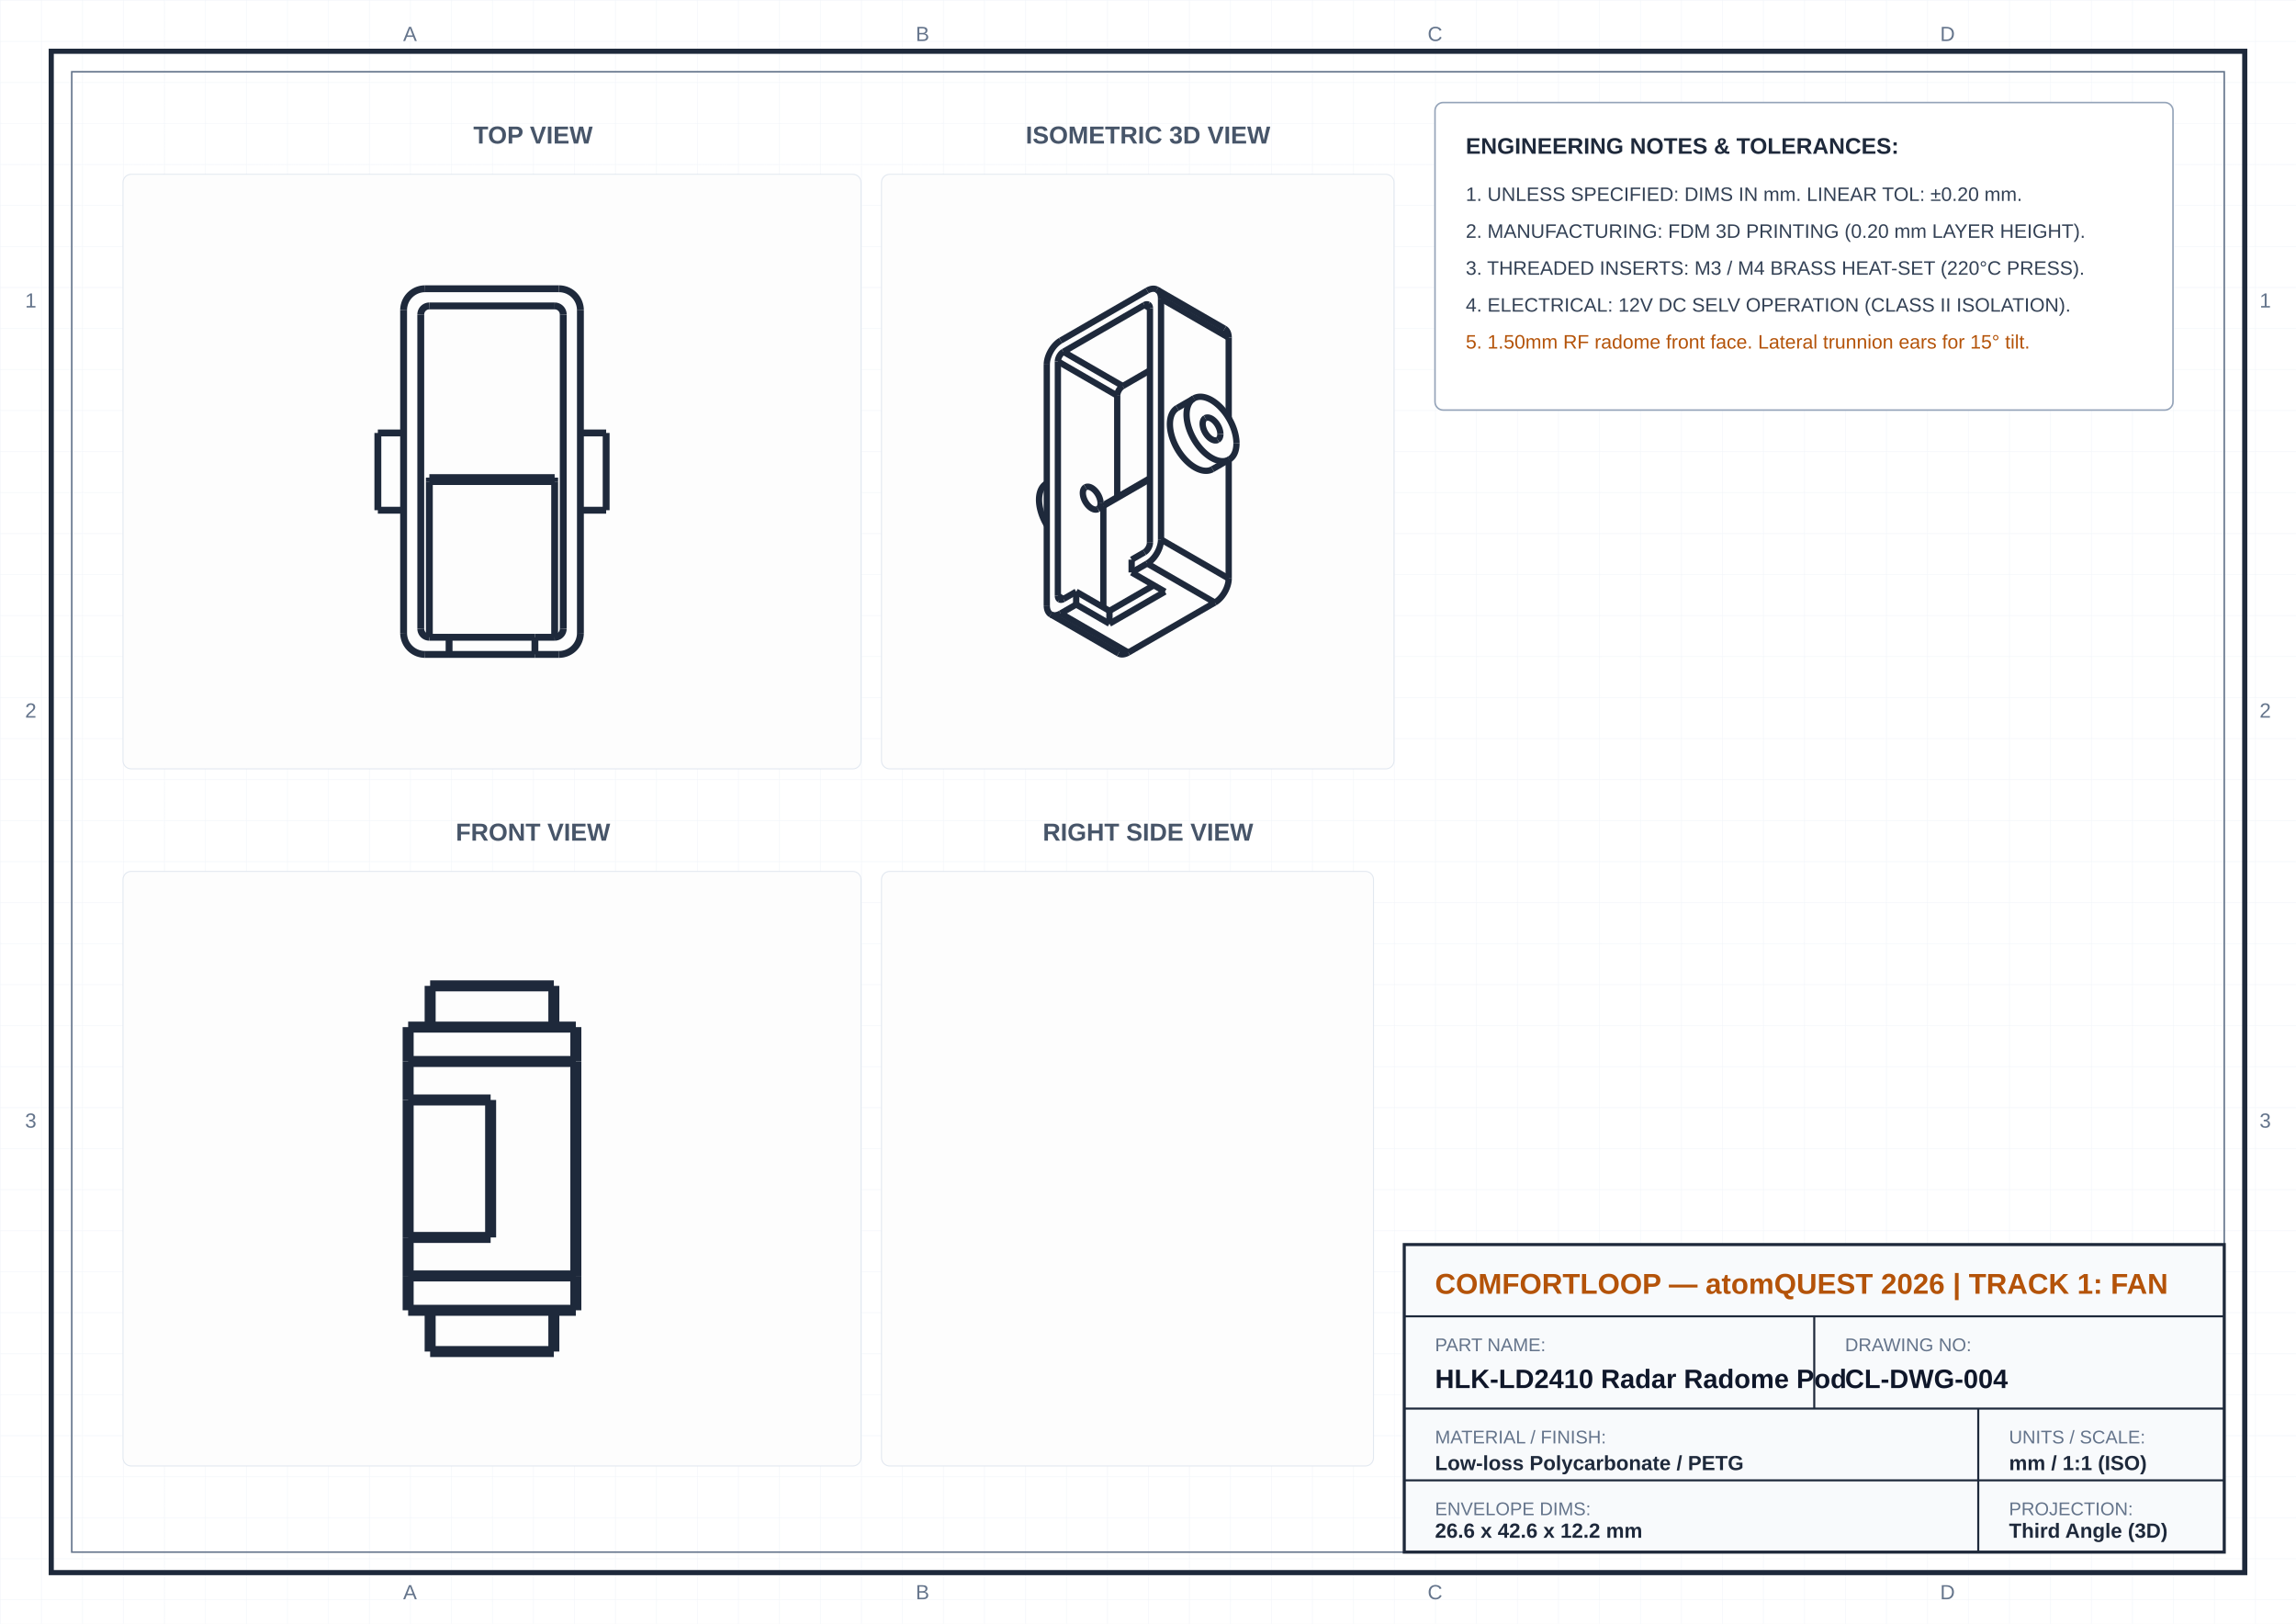
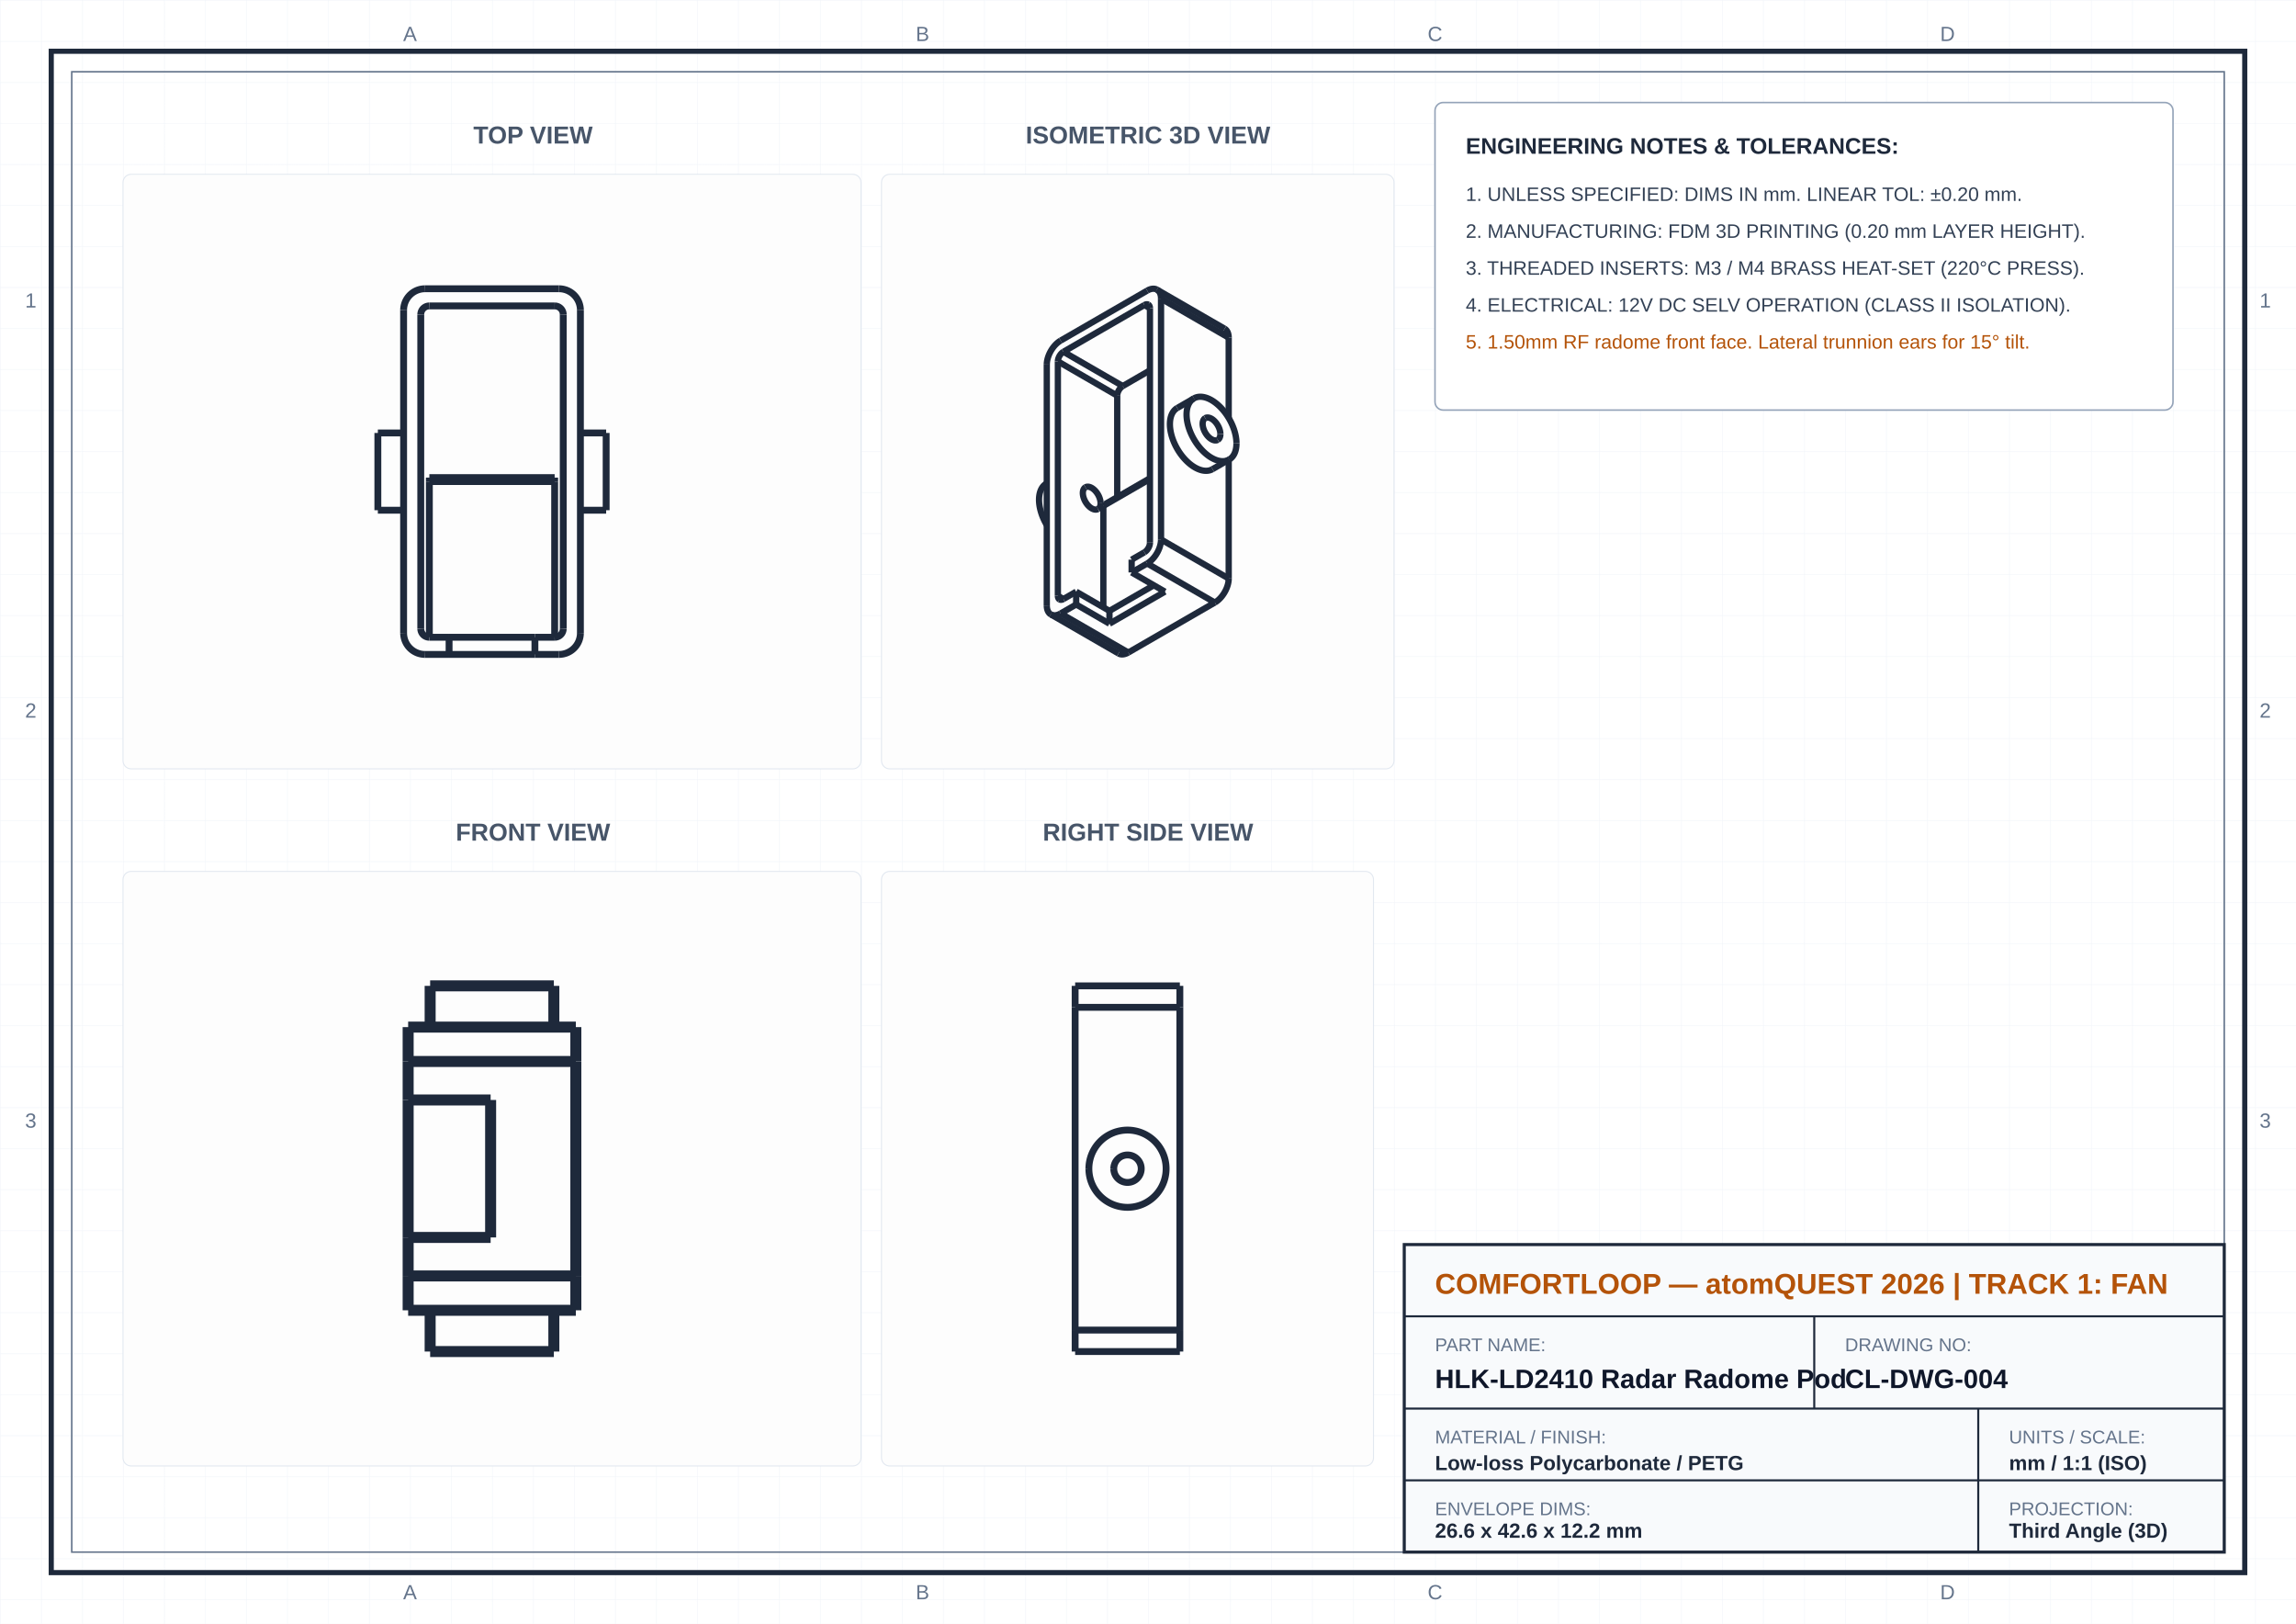
<svg xmlns="http://www.w3.org/2000/svg" viewBox="0 0 1120 792" width="100%" height="100%" style="background:#ffffff; font-family:'Helvetica Neue', Arial, sans-serif;">
  <defs>
    <pattern id="grid" width="20" height="20" patternUnits="userSpaceOnUse">
      <path d="M 20 0 L 0 0 0 20" fill="none" stroke="#f1f5f9" stroke-width="0.5" />
    </pattern>
    <marker id="arrow" viewBox="0 0 10 10" refX="5" refY="5" markerWidth="6" markerHeight="6" orient="auto-start-reverse">
      <path d="M 0 1.5 L 10 5 L 0 8.5 z" fill="#b45309" />
    </marker>
  </defs>
  <rect width="1120" height="792" fill="#ffffff" />
  <rect width="1120" height="792" fill="url(#grid)" />
  <rect x="25" y="25" width="1070" height="742" fill="none" stroke="#1e293b" stroke-width="2.5" />
  <rect x="35" y="35" width="1050" height="722" fill="none" stroke="#64748b" stroke-width="0.75" />
  <g font-size="10" fill="#64748b" text-anchor="middle">
    <text x="200" y="20">A</text>
    <text x="450" y="20">B</text>
    <text x="700" y="20">C</text>
    <text x="950" y="20">D</text>
    <text x="200" y="780">A</text>
    <text x="450" y="780">B</text>
    <text x="700" y="780">C</text>
    <text x="950" y="780">D</text>
    <text x="15" y="150">1</text>
    <text x="15" y="350">2</text>
    <text x="15" y="550">3</text>
    <text x="1105" y="150">1</text>
    <text x="1105" y="350">2</text>
    <text x="1105" y="550">3</text>
  </g>
  <g transform="translate(685, 607)">
    <rect width="400" height="150" fill="#f8fafc" stroke="#1e293b" stroke-width="1.5" />
    <line x1="0" y1="35" x2="400" y2="35" stroke="#1e293b" stroke-width="1.0" />
    <line x1="0" y1="80" x2="400" y2="80" stroke="#1e293b" stroke-width="1.0" />
    <line x1="0" y1="115" x2="400" y2="115" stroke="#1e293b" stroke-width="1.0" />
    <line x1="200" y1="35" x2="200" y2="80" stroke="#1e293b" stroke-width="1.0" />
    <line x1="280" y1="80" x2="280" y2="150" stroke="#1e293b" stroke-width="1.0" />
    <text x="15" y="24" font-size="14" font-weight="bold" fill="#b45309">COMFORTLOOP — atomQUEST 2026 | TRACK 1: FAN</text>
    <text x="15" y="52" font-size="9" fill="#64748b">PART NAME:</text>
    <text x="15" y="70" font-size="13" font-weight="bold" fill="#0f172a">HLK-LD2410 Radar Radome Pod</text>
    <text x="215" y="52" font-size="9" fill="#64748b">DRAWING NO:</text>
    <text x="215" y="70" font-size="13" font-weight="bold" fill="#0f172a">CL-DWG-004</text>
    <text x="15" y="97" font-size="9" fill="#64748b">MATERIAL / FINISH:</text>
    <text x="15" y="110" font-size="10" font-weight="600" fill="#1e293b">Low-loss Polycarbonate / PETG</text>
    <text x="295" y="97" font-size="9" fill="#64748b">UNITS / SCALE:</text>
    <text x="295" y="110" font-size="10" font-weight="600" fill="#1e293b">mm / 1:1 (ISO)</text>
    <text x="15" y="132" font-size="9" fill="#64748b">ENVELOPE DIMS:</text>
    <text x="15" y="143" font-size="10" font-weight="600" fill="#1e293b">26.6 x 42.6 x 12.2 mm</text>
    <text x="295" y="132" font-size="9" fill="#64748b">PROJECTION:</text>
    <text x="295" y="143" font-size="10" font-weight="600" fill="#1e293b">Third Angle (3D)</text>
  </g>
  <g transform="translate(700, 50)">
    <rect width="360" height="150" fill="#ffffff" stroke="#94a3b8" stroke-width="0.75" rx="4" />
    <text x="15" y="25" font-size="11" font-weight="bold" fill="#1e293b">ENGINEERING NOTES &amp; TOLERANCES:</text>
    <text x="15" y="48" font-size="9.5" fill="#334155">1. UNLESS SPECIFIED: DIMS IN mm. LINEAR TOL: ±0.20 mm.</text>
    <text x="15" y="66" font-size="9.5" fill="#334155">2. MANUFACTURING: FDM 3D PRINTING (0.20 mm LAYER HEIGHT).</text>
    <text x="15" y="84" font-size="9.5" fill="#334155">3. THREADED INSERTS: M3 / M4 BRASS HEAT-SET (220°C PRESS).</text>
    <text x="15" y="102" font-size="9.5" fill="#334155">4. ELECTRICAL: 12V DC SELV OPERATION (CLASS II ISOLATION).</text>
    <text x="15" y="120" font-size="9.5" fill="#b45309">5. 1.50mm RF radome front face. Lateral trunnion ears for 15° tilt.</text>
  </g>
  <text x="260" y="70" font-size="12" font-weight="bold" fill="#475569" text-anchor="middle">TOP VIEW</text>
  <text x="260" y="410" font-size="12" font-weight="bold" fill="#475569" text-anchor="middle">FRONT VIEW</text>
  <text x="560" y="410" font-size="12" font-weight="bold" fill="#475569" text-anchor="middle">RIGHT SIDE VIEW</text>
  <text x="560" y="70" font-size="12" font-weight="bold" fill="#475569" text-anchor="middle">ISOMETRIC 3D VIEW</text>
  <g transform="translate(60, 85)">
    <rect width="360" height="290" fill="#fdfdfd" stroke="#e2e8f0" stroke-width="0.5" rx="4" />
    <g transform="translate(124.32, 55.83)">
      <g transform="scale(4.18662, -4.18662)   translate(13.3,-21.3)" stroke-width="0.8" fill="none">
        <g stroke="rgb(160,160,160)" fill="none" stroke-dasharray="0.8,0.8">

       </g>
        <g stroke="rgb(30,41,59)" fill="none">
          <path d="M-10.3,-18.8 L-10.3,18.8 " />
          <path d="M-10.3,18.8 L-10.296,18.94 L-10.284,19.08 L-10.265,19.219 L-10.237,19.356 L-10.202,19.492 L-10.16,19.626 L-10.11,19.757 L-10.052,19.885 L-9.988,20.009 L-9.917,20.13 L-9.839,20.247 L-9.755,20.359 L-9.664,20.466 L-9.568,20.568 L-9.466,20.664 L-9.359,20.755 L-9.247,20.839 L-9.13,20.917 L-9.009,20.988 L-8.885,21.052 L-8.757,21.11 L-8.626,21.16 L-8.492,21.202 L-8.356,21.237 L-8.219,21.265 L-8.08,21.284 L-7.94,21.296 L-7.8,21.3 " />
          <path d="M-7.8,21.3 L7.8,21.3 " />
          <path d="M10.3,18.8 L10.296,18.94 L10.284,19.08 L10.265,19.219 L10.237,19.356 L10.202,19.492 L10.16,19.626 L10.11,19.757 L10.052,19.885 L9.988,20.009 L9.917,20.13 L9.839,20.247 L9.755,20.359 L9.664,20.466 L9.568,20.568 L9.466,20.664 L9.359,20.755 L9.247,20.839 L9.13,20.917 L9.009,20.988 L8.885,21.052 L8.757,21.11 L8.626,21.16 L8.492,21.202 L8.356,21.237 L8.219,21.265 L8.08,21.284 L7.94,21.296 L7.8,21.3 " />
          <path d="M10.3,-18.8 L10.3,18.8 " />
          <path d="M10.3,-18.8 L10.296,-18.94 L10.284,-19.08 L10.265,-19.219 L10.237,-19.356 L10.202,-19.492 L10.16,-19.626 L10.11,-19.757 L10.052,-19.885 L9.988,-20.009 L9.917,-20.13 L9.839,-20.247 L9.755,-20.359 L9.664,-20.466 L9.568,-20.568 L9.466,-20.664 L9.359,-20.755 L9.247,-20.839 L9.13,-20.917 L9.009,-20.988 L8.885,-21.052 L8.757,-21.11 L8.626,-21.16 L8.492,-21.202 L8.356,-21.237 L8.219,-21.265 L8.08,-21.284 L7.94,-21.296 L7.8,-21.3 " />
          <path d="M5.0,-21.3 L7.8,-21.3 " />
          <path d="M5.0,-21.3 L5.0,-19.3 " />
          <path d="M7.3,-19.3 L5.0,-19.3 " />
          <path d="M7.3,-19.3 L7.387,-19.296 L7.474,-19.285 L7.559,-19.266 L7.642,-19.24 L7.723,-19.206 L7.8,-19.166 L7.874,-19.119 L7.943,-19.066 L8.007,-19.007 L8.066,-18.943 L8.119,-18.874 L8.166,-18.8 L8.206,-18.723 L8.24,-18.642 L8.266,-18.559 L8.285,-18.474 L8.296,-18.387 L8.3,-18.3 " />
          <path d="M8.3,-18.3 L8.3,18.3 " />
          <path d="M8.3,18.3 L8.296,18.387 L8.285,18.474 L8.266,18.559 L8.24,18.642 L8.206,18.723 L8.166,18.8 L8.119,18.874 L8.066,18.943 L8.007,19.007 L7.943,19.066 L7.874,19.119 L7.8,19.166 L7.723,19.206 L7.642,19.24 L7.559,19.266 L7.474,19.285 L7.387,19.296 L7.3,19.3 " />
          <path d="M7.3,19.3 L-7.3,19.3 " />
          <path d="M-7.3,19.3 L-7.387,19.296 L-7.474,19.285 L-7.559,19.266 L-7.642,19.24 L-7.723,19.206 L-7.8,19.166 L-7.874,19.119 L-7.943,19.066 L-8.007,19.007 L-8.066,18.943 L-8.119,18.874 L-8.166,18.8 L-8.206,18.723 L-8.24,18.642 L-8.266,18.559 L-8.285,18.474 L-8.296,18.387 L-8.3,18.3 " />
          <path d="M-8.3,-18.3 L-8.3,18.3 " />
          <path d="M-8.3,-18.3 L-8.296,-18.387 L-8.285,-18.474 L-8.266,-18.559 L-8.24,-18.642 L-8.206,-18.723 L-8.166,-18.8 L-8.119,-18.874 L-8.066,-18.943 L-8.007,-19.007 L-7.943,-19.066 L-7.874,-19.119 L-7.8,-19.166 L-7.723,-19.206 L-7.642,-19.24 L-7.559,-19.266 L-7.474,-19.285 L-7.387,-19.296 L-7.3,-19.3 " />
          <path d="M-5.0,-19.3 L-7.3,-19.3 " />
          <path d="M-5.0,-21.3 L-5.0,-19.3 " />
          <path d="M-7.8,-21.3 L-5.0,-21.3 " />
          <path d="M-10.3,-18.8 L-10.296,-18.94 L-10.284,-19.08 L-10.265,-19.219 L-10.237,-19.356 L-10.202,-19.492 L-10.16,-19.626 L-10.11,-19.757 L-10.052,-19.885 L-9.988,-20.009 L-9.917,-20.13 L-9.839,-20.247 L-9.755,-20.359 L-9.664,-20.466 L-9.568,-20.568 L-9.466,-20.664 L-9.359,-20.755 L-9.247,-20.839 L-9.13,-20.917 L-9.009,-20.988 L-8.885,-21.052 L-8.757,-21.11 L-8.626,-21.16 L-8.492,-21.202 L-8.356,-21.237 L-8.219,-21.265 L-8.08,-21.284 L-7.94,-21.296 L-7.8,-21.3 " />
          <path d="M-13.3,4.5 L-13.3,4.387 L-13.3,4.054 L-13.3,3.518 L-13.3,2.806 L-13.3,1.952 L-13.3,1.001 L-13.3,5.51091059616309e-16 L-13.3,-1.001 L-13.3,-1.952 L-13.3,-2.806 L-13.3,-3.518 L-13.3,-4.054 L-13.3,-4.387 L-13.3,-4.5 " />
          <path d="M-5.0,-21.3 L5.0,-21.3 " />
          <path d="M-5.0,-19.3 L5.0,-19.3 " />
          <path d="M13.3,4.5 L13.3,4.387 L13.3,4.054 L13.3,3.518 L13.3,2.806 L13.3,1.952 L13.3,1.001 L13.3,5.51091059616309e-16 L13.3,-1.001 L13.3,-1.952 L13.3,-2.806 L13.3,-3.518 L13.3,-4.054 L13.3,-4.387 L13.3,-4.5 " />
          <path d="M-7.3,-19.3 L-7.3,-1.162 " />
          <path d="M-7.3,-1.162 L7.3,-1.162 " />
          <path d="M7.3,-19.3 L7.3,-1.162 " />
          <path d="M7.3,-1.162 L7.3,-1.133 L7.3,-1.104 L7.3,-1.074 L7.3,-1.043 L7.3,-1.011 L7.3,-0.979 L7.3,-0.946 L7.3,-0.913 L7.3,-0.879 L7.3,-0.844 L7.3,-0.809 L7.3,-0.773 L7.3,-0.737 L7.3,-0.7 " />
          <path d="M-7.3,-1.162 L-7.3,-1.133 L-7.3,-1.104 L-7.3,-1.074 L-7.3,-1.043 L-7.3,-1.011 L-7.3,-0.979 L-7.3,-0.946 L-7.3,-0.913 L-7.3,-0.879 L-7.3,-0.844 L-7.3,-0.809 L-7.3,-0.773 L-7.3,-0.737 L-7.3,-0.7 " />
          <path d="M-7.3,-0.7 L7.3,-0.7 " />
          <path d="M-13.3,-4.5 L-10.3,-4.5 " />
          <path d="M-13.3,4.5 L-10.3,4.5 " />
          <path d="M10.3,-4.5 L13.3,-4.5 " />
          <path d="M10.3,4.5 L13.3,4.5 " />
        </g>
      </g>
    </g>
  </g>
  <g transform="translate(60, 425)">
    <rect width="360" height="290" fill="#fdfdfd" stroke="#e2e8f0" stroke-width="0.5" rx="4" />
    <g transform="translate(139.10, 55.83)">
      <g transform="scale(6.704887, -6.704887)   translate(12.2,-13.3)" stroke-width="0.8" fill="none">
        <g stroke="rgb(160,160,160)" fill="none" stroke-dasharray="0.8,0.8">

       </g>
        <g stroke="rgb(30,41,59)" fill="none">
          <path d="M0.0,-10.3 L-12.2,-10.3 " />
          <path d="M-12.2,10.3 L-12.2,10.284 L-12.2,10.237 L-12.2,10.16 L-12.2,10.052 L-12.2,9.917 L-12.2,9.755 L-12.2,9.568 L-12.2,9.359 L-12.2,9.13 L-12.2,8.885 L-12.2,8.626 L-12.2,8.356 L-12.2,8.08 L-12.2,7.8 " />
          <path d="M-12.2,5.0 L-12.2,7.8 " />
          <path d="M-12.2,5.0 L-12.2,-5.0 " />
          <path d="M-12.2,-7.8 L-12.2,-5.0 " />
          <path d="M-12.2,-10.3 L-12.2,-10.284 L-12.2,-10.237 L-12.2,-10.16 L-12.2,-10.052 L-12.2,-9.917 L-12.2,-9.755 L-12.2,-9.568 L-12.2,-9.359 L-12.2,-9.13 L-12.2,-8.885 L-12.2,-8.626 L-12.2,-8.356 L-12.2,-8.08 L-12.2,-7.8 " />
          <path d="M0.0,-10.3 L0.0,-10.284 L0.0,-10.237 L0.0,-10.16 L0.0,-10.052 L0.0,-9.917 L0.0,-9.755 L0.0,-9.568 L0.0,-9.359 L0.0,-9.13 L0.0,-8.885 L0.0,-8.626 L0.0,-8.356 L0.0,-8.08 L0.0,-7.8 " />
          <path d="M0.0,-7.8 L0.0,7.8 " />
          <path d="M0.0,10.3 L0.0,10.284 L0.0,10.237 L0.0,10.16 L0.0,10.052 L0.0,9.917 L0.0,9.755 L0.0,9.568 L0.0,9.359 L0.0,9.13 L0.0,8.885 L0.0,8.626 L0.0,8.356 L0.0,8.08 L0.0,7.8 " />
          <path d="M-1.6,-13.3 L-1.6,-10.3 " />
          <path d="M-10.6,-13.3 L-10.487,-13.3 L-10.154,-13.3 L-9.618,-13.3 L-8.906,-13.3 L-8.052,-13.3 L-7.101,-13.3 L-6.1,-13.3 L-5.099,-13.3 L-4.148,-13.3 L-3.294,-13.3 L-2.582,-13.3 L-2.046,-13.3 L-1.713,-13.3 L-1.6,-13.3 " />
          <path d="M0.0,10.3 L-12.2,10.3 " />
          <path d="M-12.2,5.0 L-6.2,5.0 " />
          <path d="M-6.2,-5.0 L-6.2,5.0 " />
          <path d="M-12.2,-5.0 L-6.2,-5.0 " />
          <path d="M-10.6,13.3 L-10.487,13.3 L-10.154,13.3 L-9.618,13.3 L-8.906,13.3 L-8.052,13.3 L-7.101,13.3 L-6.1,13.3 L-5.099,13.3 L-4.148,13.3 L-3.294,13.3 L-2.582,13.3 L-2.046,13.3 L-1.713,13.3 L-1.6,13.3 " />
          <path d="M-1.6,10.3 L-1.6,13.3 " />
          <path d="M0.0,-7.8 L-12.2,-7.8 " />
          <path d="M0.0,7.8 L-12.2,7.8 " />
          <path d="M-10.6,-13.3 L-10.6,-10.3 " />
          <path d="M-10.6,10.3 L-10.6,13.3 " />
        </g>
      </g>
    </g>
  </g>
  <g transform="translate(430, 425)">
    <rect width="240" height="290" fill="#fdfdfd" stroke="#e2e8f0" stroke-width="0.5" rx="4" />
-     <g />
+     <g transform="translate(94.46, 55.83)">
+       <g transform="scale(4.18662, -4.18662)   translate(1e-07,-21.3)" stroke-width="0.8" fill="none">
+         <g stroke="rgb(160,160,160)" fill="none" stroke-dasharray="0.8,0.8">
+ 
+        </g>
+         <g stroke="rgb(30,41,59)" fill="none">
+           <path d="M12.2,-18.8 L12.2,-19.08 L12.2,-19.356 L12.2,-19.626 L12.2,-19.885 L12.2,-20.13 L12.2,-20.359 L12.2,-20.568 L12.2,-20.755 L12.2,-20.917 L12.2,-21.052 L12.2,-21.16 L12.2,-21.237 L12.2,-21.284 L12.2,-21.3 " />
+           <path d="M12.2,18.8 L12.2,-18.8 " />
+           <path d="M12.2,18.8 L12.2,19.08 L12.2,19.356 L12.2,19.626 L12.2,19.885 L12.2,20.13 L12.2,20.359 L12.2,20.568 L12.2,20.755 L12.2,20.917 L12.2,21.052 L12.2,21.16 L12.2,21.237 L12.2,21.284 L12.2,21.3 " />
+           <path d="M0.0,18.8 L0.0,19.08 L0.0,19.356 L0.0,19.626 L0.0,19.885 L0.0,20.13 L0.0,20.359 L0.0,20.568 L0.0,20.755 L0.0,20.917 L0.0,21.052 L0.0,21.16 L0.0,21.237 L0.0,21.284 L0.0,21.3 " />
+           <path d="M0.0,-18.8 L0.0,-19.08 L0.0,-19.356 L0.0,-19.626 L0.0,-19.885 L0.0,-20.13 L0.0,-20.359 L0.0,-20.568 L0.0,-20.755 L0.0,-20.917 L0.0,-21.052 L0.0,-21.16 L0.0,-21.237 L0.0,-21.284 L0.0,-21.3 " />
+           <path d="M0.0,18.8 L0.0,-18.8 " />
+           <path d="M0.0,-21.3 L12.2,-21.3 " />
+           <path d="M0.0,21.3 L12.2,21.3 " />
+           <path d="M1.6,0.0 L1.604,-0.188 L1.616,-0.377 L1.635,-0.564 L1.663,-0.75 L1.698,-0.936 L1.741,-1.119 L1.792,-1.301 L1.85,-1.48 L1.916,-1.657 L1.989,-1.83 L2.069,-2.001 L2.157,-2.168 L2.251,-2.331 L2.352,-2.49 L2.459,-2.645 L2.573,-2.795 L2.694,-2.94 L2.82,-3.08 L2.952,-3.215 L3.089,-3.344 L3.232,-3.467 L3.379,-3.584 L3.532,-3.695 L3.689,-3.799 L3.85,-3.897 L4.015,-3.988 L4.184,-4.072 L4.356,-4.148 L4.531,-4.218 L4.709,-4.28 L4.89,-4.334 L5.072,-4.381 L5.257,-4.42 L5.443,-4.452 L5.63,-4.475 L5.817,-4.491 L6.006,-4.499 L6.194,-4.499 L6.383,-4.491 L6.57,-4.475 L6.757,-4.452 L6.943,-4.42 L7.128,-4.381 L7.31,-4.334 L7.491,-4.28 L7.669,-4.218 L7.844,-4.148 L8.016,-4.072 L8.185,-3.988 L8.35,-3.897 L8.511,-3.799 L8.668,-3.695 L8.821,-3.584 L8.968,-3.467 L9.111,-3.344 L9.248,-3.215 L9.38,-3.08 L9.506,-2.94 L9.627,-2.795 L9.741,-2.645 L9.848,-2.49 L9.949,-2.331 L10.043,-2.168 L10.131,-2.001 L10.211,-1.83 L10.284,-1.657 L10.35,-1.48 L10.408,-1.301 L10.459,-1.119 L10.502,-0.936 L10.537,-0.75 L10.565,-0.564 L10.584,-0.377 L10.596,-0.188 L10.6,9.4409161620101e-15 L10.596,0.188 L10.584,0.377 L10.565,0.564 L10.537,0.75 L10.502,0.936 L10.459,1.119 L10.408,1.301 L10.35,1.48 L10.284,1.657 L10.211,1.83 L10.131,2.001 L10.043,2.168 L9.949,2.331 L9.848,2.49 L9.741,2.645 L9.627,2.795 L9.506,2.94 L9.38,3.08 L9.248,3.215 L9.111,3.344 L8.968,3.467 L8.821,3.584 L8.668,3.695 L8.511,3.799 L8.35,3.897 L8.185,3.988 L8.016,4.072 L7.844,4.148 L7.669,4.218 L7.491,4.28 L7.31,4.334 L7.128,4.381 L6.943,4.42 L6.757,4.452 L6.57,4.475 L6.383,4.491 L6.194,4.499 L6.006,4.499 L5.817,4.491 L5.63,4.475 L5.443,4.452 L5.257,4.42 L5.072,4.381 L4.89,4.334 L4.709,4.28 L4.531,4.218 L4.356,4.148 L4.184,4.072 L4.015,3.988 L3.85,3.897 L3.689,3.799 L3.532,3.695 L3.379,3.584 L3.232,3.467 L3.089,3.344 L2.952,3.215 L2.82,3.08 L2.694,2.94 L2.573,2.795 L2.459,2.645 L2.352,2.49 L2.251,2.331 L2.157,2.168 L2.069,2.001 L1.989,1.83 L1.916,1.657 L1.85,1.48 L1.792,1.301 L1.741,1.119 L1.698,0.936 L1.663,0.75 L1.635,0.564 L1.616,0.377 L1.604,0.188 L1.6,-2.687543810132133e-14 " />
+           <path d="M4.5,0.0 L4.504,-0.113 L4.516,-0.225 L4.536,-0.336 L4.563,-0.446 L4.599,-0.553 L4.641,-0.658 L4.691,-0.759 L4.748,-0.856 L4.812,-0.95 L4.882,-1.038 L4.959,-1.121 L5.041,-1.199 L5.128,-1.271 L5.22,-1.336 L5.316,-1.395 L5.417,-1.447 L5.52,-1.491 L5.627,-1.529 L5.736,-1.558 L5.847,-1.58 L5.959,-1.594 L6.072,-1.6 L6.185,-1.598 L6.297,-1.588 L6.409,-1.57 L6.519,-1.544 L6.627,-1.511 L6.732,-1.47 L6.834,-1.422 L6.932,-1.366 L7.027,-1.304 L7.116,-1.236 L7.201,-1.161 L7.28,-1.08 L7.353,-0.994 L7.42,-0.904 L7.481,-0.808 L7.534,-0.709 L7.581,-0.606 L7.62,-0.5 L7.651,-0.391 L7.675,-0.281 L7.691,-0.169 L7.699,-0.056 L7.699,0.056 L7.691,0.169 L7.675,0.281 L7.651,0.391 L7.62,0.5 L7.581,0.606 L7.534,0.709 L7.481,0.808 L7.42,0.904 L7.353,0.994 L7.28,1.08 L7.201,1.161 L7.116,1.236 L7.027,1.304 L6.932,1.366 L6.834,1.422 L6.732,1.47 L6.627,1.511 L6.519,1.544 L6.409,1.57 L6.297,1.588 L6.185,1.598 L6.072,1.6 L5.959,1.594 L5.847,1.58 L5.736,1.558 L5.627,1.529 L5.52,1.491 L5.417,1.447 L5.316,1.395 L5.22,1.336 L5.128,1.271 L5.041,1.199 L4.959,1.121 L4.882,1.038 L4.812,0.95 L4.748,0.856 L4.691,0.759 L4.641,0.658 L4.599,0.553 L4.563,0.446 L4.536,0.336 L4.516,0.225 L4.504,0.113 L4.5,-1.5240053210995052e-14 " />
+           <path d="M0.0,-18.8 L12.2,-18.8 " />
+           <path d="M0.0,18.8 L12.2,18.8 " />
+         </g>
+       </g>
+     </g>
  </g>
  <g transform="translate(430, 85)">
    <rect width="250" height="290" fill="#fdfdfd" stroke="#e2e8f0" stroke-width="0.5" rx="4" />
    <g transform="translate(76.84, 55.82)">
      <g transform="scale(3.82611, -3.82611)   translate(16.89985,-25.79728)" stroke-width="0.8" fill="none">
        <g stroke="rgb(160,160,160)" fill="none" stroke-dasharray="0.8,0.8">

       </g>
        <g stroke="rgb(30,41,59)" fill="none">
          <path d="M-15.91,-14.574 L-15.91,16.126 " />
          <path d="M-15.91,16.126 L-15.908,16.227 L-15.901,16.331 L-15.891,16.436 L-15.876,16.544 L-15.857,16.652 L-15.834,16.762 L-15.807,16.873 L-15.775,16.985 L-15.74,17.097 L-15.701,17.209 L-15.658,17.32 L-15.612,17.432 L-15.562,17.543 L-15.509,17.652 L-15.452,17.761 L-15.392,17.868 L-15.329,17.973 L-15.264,18.077 L-15.195,18.178 L-15.124,18.277 L-15.051,18.373 L-14.975,18.466 L-14.898,18.555 L-14.819,18.642 L-14.738,18.725 L-14.655,18.804 L-14.572,18.879 L-14.487,18.949 L-14.402,19.016 L-14.315,19.078 L-14.229,19.135 L-14.142,19.188 " />
          <path d="M-14.142,19.188 L-3.111,25.556 " />
          <path d="M-1.344,24.536 L-1.346,24.635 L-1.352,24.731 L-1.363,24.824 L-1.377,24.914 L-1.396,25.001 L-1.42,25.084 L-1.447,25.164 L-1.478,25.239 L-1.513,25.31 L-1.552,25.377 L-1.595,25.44 L-1.641,25.498 L-1.691,25.551 L-1.745,25.599 L-1.801,25.642 L-1.861,25.68 " />
          <path d="M-1.861,25.68 L-1.924,25.713 L-1.99,25.74 L-2.058,25.763 L-2.129,25.779 L-2.202,25.791 L-2.278,25.796 L-2.355,25.797 L-2.435,25.792 L-2.516,25.781 L-2.598,25.765 L-2.682,25.743 L-2.766,25.716 L-2.852,25.684 L-2.938,25.647 L-3.025,25.604 L-3.111,25.556 " />
          <path d="M-1.344,-6.165 L-1.344,24.536 " />
          <path d="M-1.344,-6.165 L-1.346,-6.266 L-1.352,-6.37 L-1.363,-6.475 L-1.377,-6.582 L-1.396,-6.691 L-1.42,-6.801 L-1.447,-6.912 L-1.478,-7.023 L-1.513,-7.135 L-1.552,-7.247 L-1.595,-7.359 L-1.641,-7.471 L-1.691,-7.581 L-1.745,-7.691 L-1.801,-7.8 L-1.861,-7.907 L-1.924,-8.012 L-1.99,-8.116 L-2.058,-8.217 L-2.129,-8.315 L-2.202,-8.411 L-2.278,-8.504 L-2.355,-8.594 L-2.435,-8.68 L-2.516,-8.763 L-2.598,-8.842 L-2.682,-8.917 L-2.766,-8.988 L-2.852,-9.055 L-2.938,-9.117 L-3.025,-9.174 L-3.111,-9.226 " />
          <path d="M-5.091,-10.37 L-3.111,-9.226 " />
          <path d="M-5.091,-10.37 L-5.091,-8.737 " />
          <path d="M-3.465,-7.798 L-5.091,-8.737 " />
          <path d="M-3.465,-7.798 L-3.396,-7.754 L-3.327,-7.702 L-3.26,-7.644 L-3.194,-7.579 L-3.131,-7.509 L-3.072,-7.433 L-3.016,-7.353 L-2.965,-7.27 L-2.918,-7.183 L-2.877,-7.095 L-2.841,-7.006 L-2.812,-6.916 L-2.788,-6.827 L-2.771,-6.74 L-2.761,-6.655 L-2.758,-6.573 " />
          <path d="M-2.758,-6.573 L-2.758,23.311 " />
          <path d="M-2.758,23.311 L-2.761,23.389 L-2.771,23.462 L-2.788,23.53 L-2.799,23.562 L-2.812,23.592 L-2.826,23.621 L-2.841,23.648 L-2.858,23.673 L-2.877,23.696 L-2.897,23.717 L-2.918,23.736 L-2.941,23.754 L-2.965,23.769 " />
          <path d="M-2.965,23.769 L-2.99,23.782 L-3.016,23.793 L-3.044,23.802 L-3.072,23.808 L-3.101,23.813 L-3.131,23.815 L-3.162,23.815 L-3.194,23.813 L-3.227,23.809 L-3.26,23.803 L-3.327,23.783 L-3.396,23.755 L-3.465,23.719 " />
          <path d="M-3.465,23.719 L-13.789,17.759 " />
          <path d="M-13.789,17.759 L-13.858,17.715 L-13.927,17.663 L-13.994,17.605 L-14.059,17.54 L-14.122,17.47 L-14.181,17.394 L-14.237,17.314 L-14.289,17.231 L-14.335,17.145 L-14.377,17.056 L-14.412,16.967 L-14.442,16.878 L-14.465,16.789 L-14.482,16.701 L-14.492,16.616 L-14.496,16.534 " />
          <path d="M-14.496,-13.35 L-14.496,16.534 " />
          <path d="M-14.496,-13.35 L-14.492,-13.428 L-14.482,-13.501 L-14.465,-13.569 L-14.454,-13.601 L-14.442,-13.631 L-14.428,-13.66 L-14.412,-13.686 L-14.395,-13.711 L-14.377,-13.735 L-14.357,-13.756 L-14.335,-13.775 L-14.313,-13.792 L-14.289,-13.807 " />
          <path d="M-14.289,-13.807 L-14.263,-13.821 L-14.237,-13.832 L-14.21,-13.84 L-14.181,-13.847 L-14.152,-13.852 L-14.122,-13.854 L-14.091,-13.854 L-14.059,-13.852 L-14.027,-13.848 L-13.994,-13.841 L-13.927,-13.822 L-13.858,-13.794 L-13.789,-13.758 " />
          <path d="M-12.162,-12.819 L-13.789,-13.758 " />
          <path d="M-12.162,-14.452 L-12.162,-12.819 " />
          <path d="M-14.142,-15.595 L-12.162,-14.452 " />
          <path d="M-15.91,-14.574 L-15.908,-14.673 L-15.901,-14.77 L-15.891,-14.863 L-15.876,-14.953 L-15.857,-15.04 L-15.834,-15.123 L-15.807,-15.202 L-15.775,-15.278 L-15.74,-15.349 L-15.701,-15.416 L-15.658,-15.479 L-15.612,-15.537 L-15.562,-15.59 L-15.509,-15.638 L-15.452,-15.681 L-15.392,-15.719 " />
          <path d="M-15.392,-15.719 L-15.329,-15.752 L-15.264,-15.779 L-15.195,-15.801 L-15.124,-15.818 L-15.051,-15.829 L-14.975,-15.835 L-14.898,-15.835 L-14.819,-15.83 L-14.738,-15.82 L-14.655,-15.803 L-14.572,-15.782 L-14.487,-15.755 L-14.402,-15.723 L-14.315,-15.685 L-14.229,-15.643 L-14.142,-15.595 " />
          <path d="M-6.765,-20.7 L-6.703,-20.732 L-6.637,-20.76 L-6.568,-20.782 L-6.498,-20.799 L-6.424,-20.81 L-6.349,-20.816 L-6.271,-20.816 L-6.192,-20.811 L-6.111,-20.8 L-6.029,-20.784 L-5.945,-20.763 L-5.86,-20.736 L-5.775,-20.703 L-5.689,-20.666 L-5.602,-20.623 L-5.515,-20.576 " />
          <path d="M-5.515,-20.576 L5.515,-14.207 " />
          <path d="M7.283,-11.145 L7.281,-11.247 L7.275,-11.35 L7.264,-11.456 L7.249,-11.563 L7.23,-11.672 L7.207,-11.782 L7.18,-11.893 L7.149,-12.004 L7.113,-12.116 L7.074,-12.228 L7.032,-12.34 L6.985,-12.451 L6.935,-12.562 L6.882,-12.672 L6.825,-12.78 L6.765,-12.887 L6.703,-12.993 L6.637,-13.096 L6.568,-13.197 L6.498,-13.296 L6.424,-13.392 L6.349,-13.485 L6.271,-13.575 L6.192,-13.661 L6.111,-13.744 L6.029,-13.823 L5.945,-13.898 L5.86,-13.969 L5.775,-14.035 L5.689,-14.097 L5.602,-14.155 L5.515,-14.207 " />
          <path d="M7.283,19.555 L7.281,19.654 L7.275,19.75 L7.264,19.844 L7.249,19.934 L7.23,20.02 L7.207,20.104 L7.18,20.183 L7.149,20.259 L7.113,20.33 L7.074,20.397 L7.032,20.459 L6.985,20.517 L6.935,20.57 L6.882,20.618 L6.825,20.662 L6.765,20.7 " />
          <path d="M7.283,-11.145 L7.283,3.989 " />
          <path d="M7.283,9.318 L7.283,19.555 " />
          <path d="M-15.968,0.958 L-16.023,0.924 L-16.077,0.888 L-16.13,0.85 L-16.181,0.809 L-16.23,0.766 L-16.278,0.72 L-16.324,0.673 L-16.369,0.623 L-16.412,0.571 L-16.454,0.516 L-16.493,0.46 L-16.531,0.401 L-16.567,0.341 L-16.602,0.278 L-16.635,0.213 L-16.665,0.147 L-16.694,0.078 L-16.721,0.008 L-16.747,-0.065 L-16.77,-0.139 L-16.792,-0.214 L-16.811,-0.292 L-16.829,-0.371 L-16.844,-0.452 L-16.858,-0.534 L-16.87,-0.618 L-16.88,-0.703 L-16.888,-0.79 L-16.894,-0.878 L-16.898,-0.967 L-16.9,-1.149 L-16.894,-1.336 L-16.88,-1.526 L-16.858,-1.72 L-16.828,-1.918 L-16.791,-2.117 L-16.746,-2.319 L-16.694,-2.522 L-16.634,-2.726 L-16.567,-2.931 L-16.493,-3.136 L-16.411,-3.34 L-16.324,-3.544 L-16.229,-3.746 L-16.129,-3.945 L-16.022,-4.143 L-15.91,-4.337 " />
          <path d="M0.72,10.592 L0.665,10.559 L0.612,10.524 L0.56,10.486 L0.51,10.446 L0.461,10.404 L0.414,10.36 L0.368,10.313 L0.324,10.264 L0.282,10.213 L0.241,10.16 L0.201,10.105 L0.164,10.047 L0.128,9.988 L0.093,9.927 L0.061,9.864 L0.03,9.799 L0.001,9.732 L-0.026,9.663 L-0.052,9.592 L-0.075,9.52 L-0.097,9.446 L-0.117,9.37 L-0.135,9.293 L-0.151,9.214 L-0.165,9.133 L-0.178,9.052 L-0.188,8.968 L-0.197,8.884 L-0.208,8.71 L-0.212,8.532 L-0.208,8.35 L-0.197,8.163 L-0.178,7.973 L-0.151,7.78 L-0.117,7.585 L-0.075,7.387 L-0.026,7.187 L0.03,6.986 L0.093,6.785 L0.164,6.583 L0.241,6.382 L0.324,6.181 L0.414,5.982 L0.51,5.784 L0.612,5.589 L0.72,5.396 L0.833,5.207 L0.951,5.021 L1.074,4.838 L1.202,4.661 L1.334,4.488 L1.47,4.321 L1.609,4.159 L1.752,4.004 L1.898,3.855 L2.046,3.713 L2.197,3.578 L2.349,3.45 L2.503,3.33 L2.658,3.219 L2.814,3.116 L2.97,3.021 L3.126,2.935 L3.282,2.859 L3.359,2.824 L3.437,2.791 L3.514,2.761 L3.591,2.733 L3.667,2.708 L3.743,2.685 L3.819,2.664 L3.894,2.646 L3.968,2.63 L4.042,2.617 L4.115,2.606 L4.188,2.598 L4.259,2.592 L4.33,2.588 L4.401,2.587 L4.47,2.589 L4.538,2.593 L4.606,2.599 L4.672,2.608 L4.738,2.62 L4.802,2.633 L4.865,2.65 L4.928,2.668 L4.988,2.69 L5.048,2.713 L5.107,2.739 L5.164,2.767 L5.22,2.798 " />
          <path d="M-5.091,-10.37 L-0.849,-12.819 " />
          <path d="M-7.92,-16.901 L-0.849,-12.819 " />
          <path d="M-12.162,-14.452 L-7.92,-16.901 " />
          <path d="M-7.92,-15.268 L-2.263,-12.002 " />
          <path d="M-12.162,-12.819 L-7.92,-15.268 " />
          <path d="M-6.223,13.391 L-2.758,15.391 " />
          <path d="M-6.93,12.166 L-6.926,12.248 L-6.916,12.333 L-6.899,12.42 L-6.876,12.509 L-6.846,12.599 L-6.81,12.688 L-6.769,12.776 L-6.723,12.863 L-6.671,12.946 L-6.615,13.026 L-6.556,13.102 L-6.493,13.172 L-6.428,13.237 L-6.36,13.295 L-6.292,13.347 L-6.223,13.391 " />
          <path d="M-6.93,-0.766 L-6.93,12.166 " />
          <path d="M-9.051,-1.551 L-9.054,-1.453 L-9.063,-1.353 L-9.078,-1.249 L-9.1,-1.144 L-9.127,-1.037 L-9.16,-0.93 L-9.198,-0.823 L-9.242,-0.715 L-9.29,-0.609 L-9.344,-0.505 L-9.402,-0.402 L-9.465,-0.303 L-9.531,-0.206 L-9.601,-0.113 L-9.674,-0.025 L-9.749,0.059 L-9.827,0.137 L-9.907,0.21 L-9.989,0.277 L-10.071,0.338 L-10.155,0.392 L-10.238,0.439 L-10.321,0.478 L-10.403,0.511 L-10.484,0.535 L-10.563,0.552 L-10.641,0.561 L-10.716,0.562 L-10.752,0.559 L-10.788,0.555 L-10.822,0.549 L-10.856,0.54 L-10.889,0.53 L-10.921,0.518 L-10.952,0.504 L-10.982,0.487 " />
          <path d="M-10.982,0.487 L-11.021,0.463 L-11.057,0.436 L-11.091,0.405 L-11.123,0.371 L-11.153,0.334 L-11.18,0.294 L-11.205,0.251 L-11.228,0.205 L-11.248,0.157 L-11.265,0.106 L-11.28,0.053 L-11.292,-0.003 L-11.301,-0.06 L-11.308,-0.12 L-11.312,-0.182 L-11.314,-0.245 L-11.312,-0.31 L-11.308,-0.376 L-11.301,-0.444 L-11.292,-0.512 L-11.28,-0.582 L-11.265,-0.652 L-11.248,-0.723 L-11.228,-0.795 L-11.205,-0.866 L-11.18,-0.938 L-11.153,-1.01 L-11.123,-1.081 L-11.091,-1.152 L-11.057,-1.222 L-11.021,-1.291 L-10.982,-1.36 L-10.942,-1.427 L-10.9,-1.494 L-10.856,-1.558 L-10.811,-1.621 L-10.764,-1.683 L-10.716,-1.742 L-10.666,-1.8 L-10.615,-1.855 L-10.563,-1.908 L-10.511,-1.959 L-10.457,-2.007 L-10.403,-2.052 L-10.348,-2.095 L-10.293,-2.134 L-10.238,-2.171 L-10.182,-2.205 L-10.127,-2.235 L-10.071,-2.262 L-10.016,-2.286 L-9.962,-2.307 L-9.907,-2.324 L-9.854,-2.338 L-9.801,-2.348 L-9.749,-2.355 L-9.699,-2.358 L-9.649,-2.358 L-9.601,-2.354 L-9.554,-2.347 L-9.508,-2.337 L-9.465,-2.322 L-9.423,-2.305 L-9.382,-2.284 " />
          <path d="M-9.382,-2.284 L-9.344,-2.259 L-9.308,-2.232 L-9.274,-2.201 L-9.242,-2.167 L-9.212,-2.13 L-9.185,-2.09 L-9.16,-2.047 L-9.137,-2.002 L-9.117,-1.953 L-9.1,-1.902 L-9.085,-1.849 L-9.073,-1.794 L-9.063,-1.736 L-9.056,-1.676 L-9.052,-1.615 L-9.051,-1.551 " />
          <path d="M-7.92,-16.901 L-7.92,-15.268 " />
          <path d="M8.273,6.083 L8.271,6.219 L8.265,6.358 L8.254,6.499 L8.239,6.642 L8.219,6.786 L8.196,6.933 L8.168,7.08 L8.136,7.229 L8.1,7.378 L8.06,7.528 L8.016,7.679 L7.968,7.83 L7.916,7.981 L7.86,8.133 L7.8,8.283 L7.737,8.434 L7.67,8.583 L7.6,8.732 L7.526,8.88 L7.449,9.026 L7.369,9.171 L7.285,9.314 L7.199,9.456 L7.11,9.595 L7.018,9.732 L6.923,9.866 L6.826,9.998 L6.727,10.127 L6.625,10.253 L6.522,10.376 L6.416,10.495 L6.309,10.612 L6.2,10.724 L6.089,10.833 L5.977,10.937 L5.864,11.038 L5.75,11.134 L5.635,11.226 L5.519,11.314 L5.403,11.396 L5.286,11.475 L5.169,11.548 L5.052,11.617 L4.935,11.68 L4.818,11.738 L4.702,11.792 L4.586,11.839 L4.47,11.882 L4.356,11.919 L4.242,11.951 L4.13,11.978 L4.019,11.998 L3.91,12.014 L3.802,12.024 L3.696,12.028 L3.591,12.026 L3.489,12.02 L3.389,12.007 L3.291,11.989 L3.196,11.966 L3.103,11.937 L3.013,11.902 L2.926,11.862 L2.841,11.817 " />
          <path d="M2.841,11.817 L2.787,11.784 L2.733,11.749 L2.682,11.711 L2.631,11.671 L2.583,11.629 L2.535,11.584 L2.49,11.538 L2.445,11.489 L2.403,11.438 L2.362,11.385 L2.323,11.329 L2.285,11.272 L2.249,11.213 L2.215,11.152 L2.182,11.088 L2.151,11.023 L2.122,10.956 L2.095,10.888 L2.07,10.817 L2.046,10.745 L2.024,10.671 L2.005,10.595 L1.987,10.518 L1.97,10.439 L1.956,10.358 L1.944,10.276 L1.933,10.193 L1.925,10.108 L1.913,9.935 L1.909,9.757 L1.913,9.575 L1.925,9.388 L1.944,9.198 L1.97,9.005 L2.005,8.809 L2.046,8.611 L2.095,8.412 L2.151,8.211 L2.215,8.01 L2.285,7.808 L2.362,7.607 L2.445,7.406 L2.535,7.207 L2.631,7.009 L2.733,6.814 L2.841,6.621 L2.954,6.431 L3.073,6.245 L3.196,6.063 L3.323,5.886 L3.455,5.713 L3.591,5.546 L3.731,5.384 L3.873,5.229 L4.019,5.079 L4.167,4.937 L4.318,4.802 L4.47,4.675 L4.624,4.555 L4.779,4.444 L4.935,4.34 L5.091,4.246 L5.247,4.16 L5.403,4.083 L5.481,4.049 L5.558,4.016 L5.635,3.986 L5.712,3.958 L5.788,3.933 L5.864,3.91 L5.94,3.889 L6.015,3.871 L6.089,3.855 L6.163,3.842 L6.236,3.831 L6.309,3.822 L6.381,3.817 L6.452,3.813 L6.522,3.812 L6.591,3.814 L6.66,3.818 L6.727,3.824 L6.794,3.833 L6.859,3.844 L6.923,3.858 L6.987,3.874 L7.049,3.893 L7.11,3.914 L7.17,3.938 L7.228,3.964 L7.285,3.992 L7.341,4.023 " />
          <path d="M7.341,4.023 L7.396,4.056 L7.449,4.091 L7.501,4.129 L7.551,4.169 L7.6,4.211 L7.647,4.256 L7.693,4.302 L7.737,4.351 L7.779,4.402 L7.82,4.455 L7.86,4.511 L7.897,4.568 L7.933,4.627 L7.968,4.688 L8,4.752 L8.031,4.817 L8.06,4.884 L8.087,4.952 L8.113,5.023 L8.136,5.095 L8.158,5.169 L8.178,5.245 L8.196,5.323 L8.212,5.401 L8.226,5.482 L8.239,5.564 L8.249,5.647 L8.258,5.732 L8.269,5.905 L8.273,6.083 " />
          <path d="M-8.697,-14.819 L-8.697,-1.888 " />
          <path d="M-8.697,-1.888 L-2.758,1.542 " />
          <path d="M6.223,7.267 L6.219,7.365 L6.21,7.466 L6.195,7.569 L6.174,7.674 L6.147,7.781 L6.114,7.888 L6.076,7.996 L6.032,8.103 L5.983,8.209 L5.929,8.313 L5.871,8.416 L5.809,8.515 L5.743,8.612 L5.673,8.705 L5.6,8.793 L5.524,8.877 L5.446,8.956 L5.366,9.029 L5.285,9.096 L5.202,9.156 L5.119,9.21 L5.036,9.257 L4.953,9.297 L4.87,9.329 L4.789,9.353 L4.71,9.37 L4.633,9.379 L4.558,9.38 L4.521,9.378 L4.486,9.373 L4.451,9.367 L4.417,9.358 L4.384,9.348 L4.352,9.336 L4.321,9.322 L4.291,9.306 " />
          <path d="M4.291,9.306 L4.253,9.281 L4.217,9.254 L4.182,9.223 L4.15,9.189 L4.121,9.152 L4.093,9.112 L4.068,9.069 L4.046,9.023 L4.026,8.975 L4.009,8.924 L3.994,8.871 L3.982,8.816 L3.972,8.758 L3.965,8.698 L3.961,8.637 L3.96,8.573 L3.961,8.508 L3.965,8.442 L3.972,8.374 L3.982,8.306 L3.994,8.236 L4.009,8.166 L4.026,8.095 L4.046,8.024 L4.068,7.952 L4.093,7.88 L4.121,7.809 L4.15,7.737 L4.182,7.666 L4.217,7.596 L4.253,7.527 L4.291,7.458 L4.331,7.391 L4.373,7.325 L4.417,7.26 L4.463,7.197 L4.51,7.135 L4.558,7.076 L4.607,7.018 L4.658,6.963 L4.71,6.91 L4.763,6.859 L4.816,6.811 L4.87,6.766 L4.925,6.724 L4.98,6.684 L5.036,6.647 L5.091,6.614 L5.147,6.583 L5.202,6.556 L5.257,6.532 L5.312,6.511 L5.366,6.494 L5.42,6.48 L5.472,6.47 L5.524,6.463 L5.575,6.46 L5.624,6.46 L5.673,6.464 L5.72,6.471 L5.765,6.482 L5.809,6.496 L5.851,6.513 L5.891,6.534 " />
          <path d="M5.891,6.534 L5.929,6.559 L5.966,6.586 L6,6.617 L6.032,6.651 L6.062,6.688 L6.089,6.728 L6.114,6.771 L6.136,6.817 L6.156,6.865 L6.174,6.916 L6.189,6.969 L6.201,7.025 L6.21,7.082 L6.217,7.142 L6.221,7.204 L6.223,7.267 " />
          <path d="M-8.654,-1.862 L-8.625,-1.842 L-8.597,-1.82 L-8.57,-1.796 L-8.545,-1.77 L-8.521,-1.743 L-8.499,-1.713 L-8.478,-1.682 L-8.458,-1.649 " />
          <path d="M-8.458,-1.649 L-2.758,1.642 " />
          <path d="M-5.515,-20.576 L-14.142,-15.595 " />
          <path d="M7.283,19.555 L-1.344,24.536 " />
          <path d="M7.283,-11.145 L-1.344,-6.165 " />
          <path d="M5.515,-14.207 L-3.111,-9.226 " />
          <path d="M-2.758,23.311 L-3.465,23.719 " />
          <path d="M-6.223,13.391 L-13.789,17.759 " />
          <path d="M-6.93,12.166 L-14.496,16.534 " />
          <path d="M-13.789,-13.758 L-14.496,-13.35 " />
          <path d="M-6.765,-20.7 L-15.392,-15.719 " />
          <path d="M-15.968,0.958 L-15.91,0.991 " />
          <path d="M6.765,20.7 L-1.861,25.68 " />
          <path d="M5.22,2.798 L7.341,4.023 " />
          <path d="M0.72,10.592 L2.841,11.817 " />
        </g>
      </g>
    </g>
  </g>
</svg>
